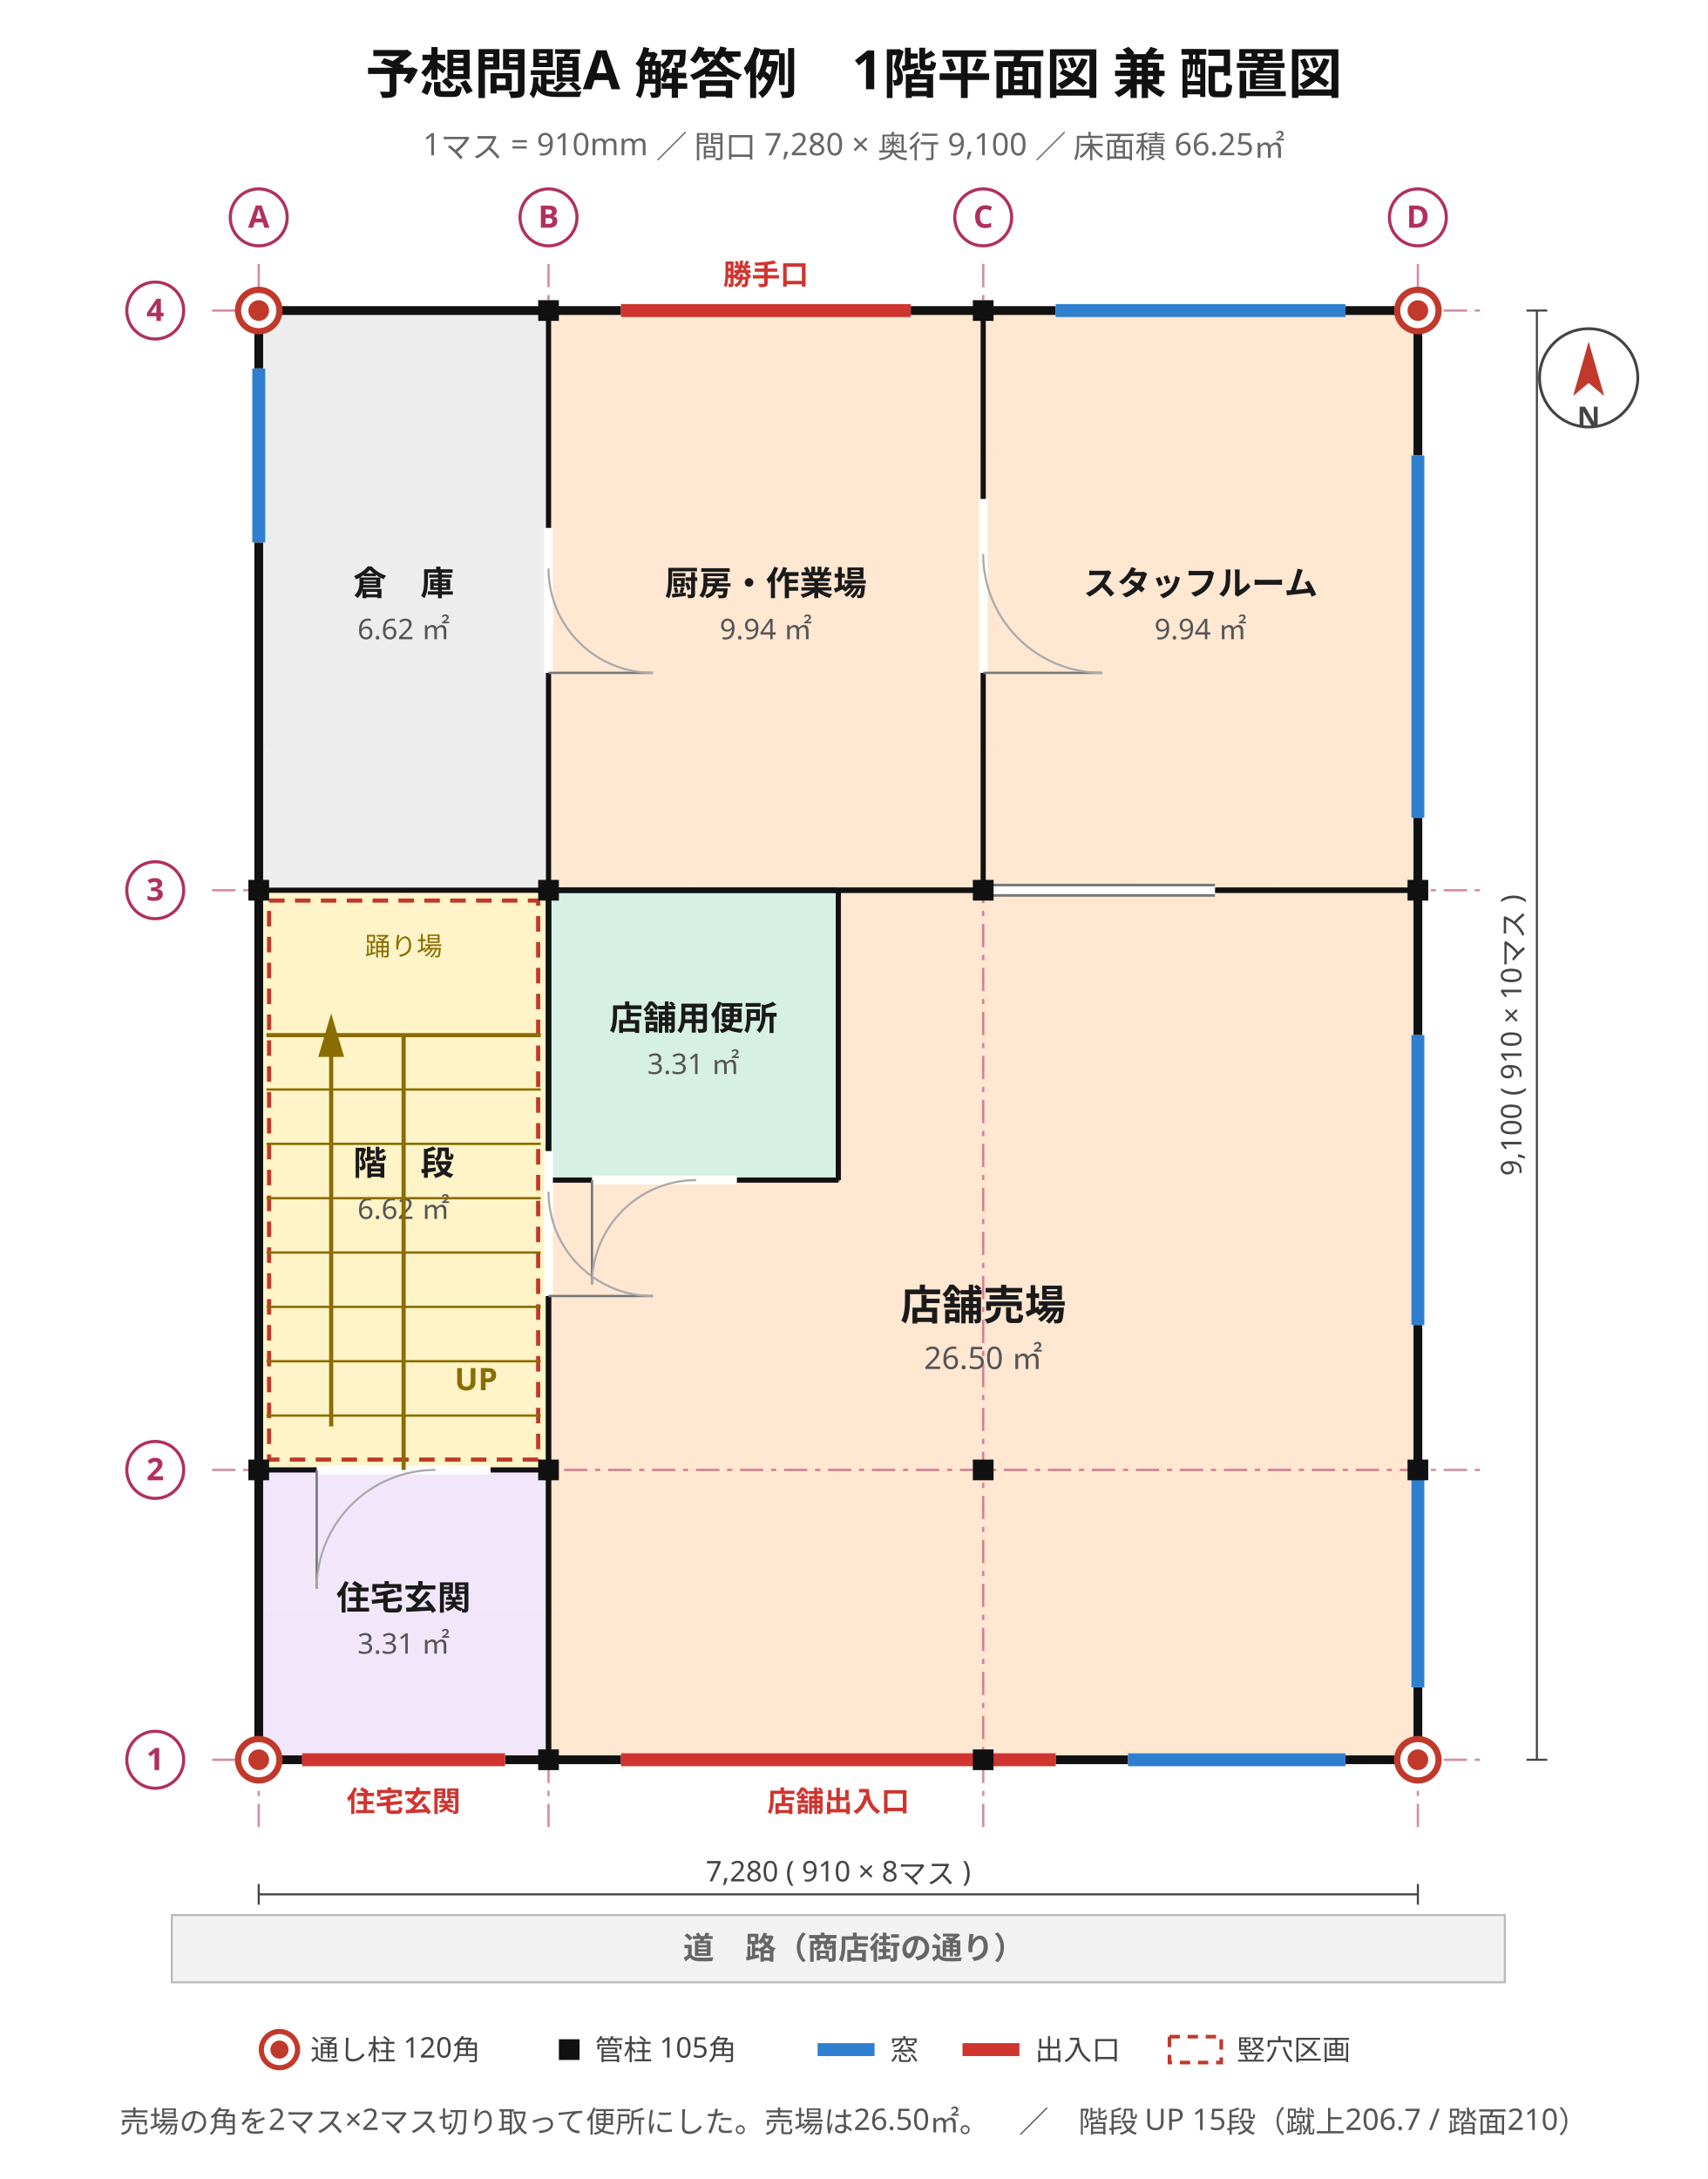
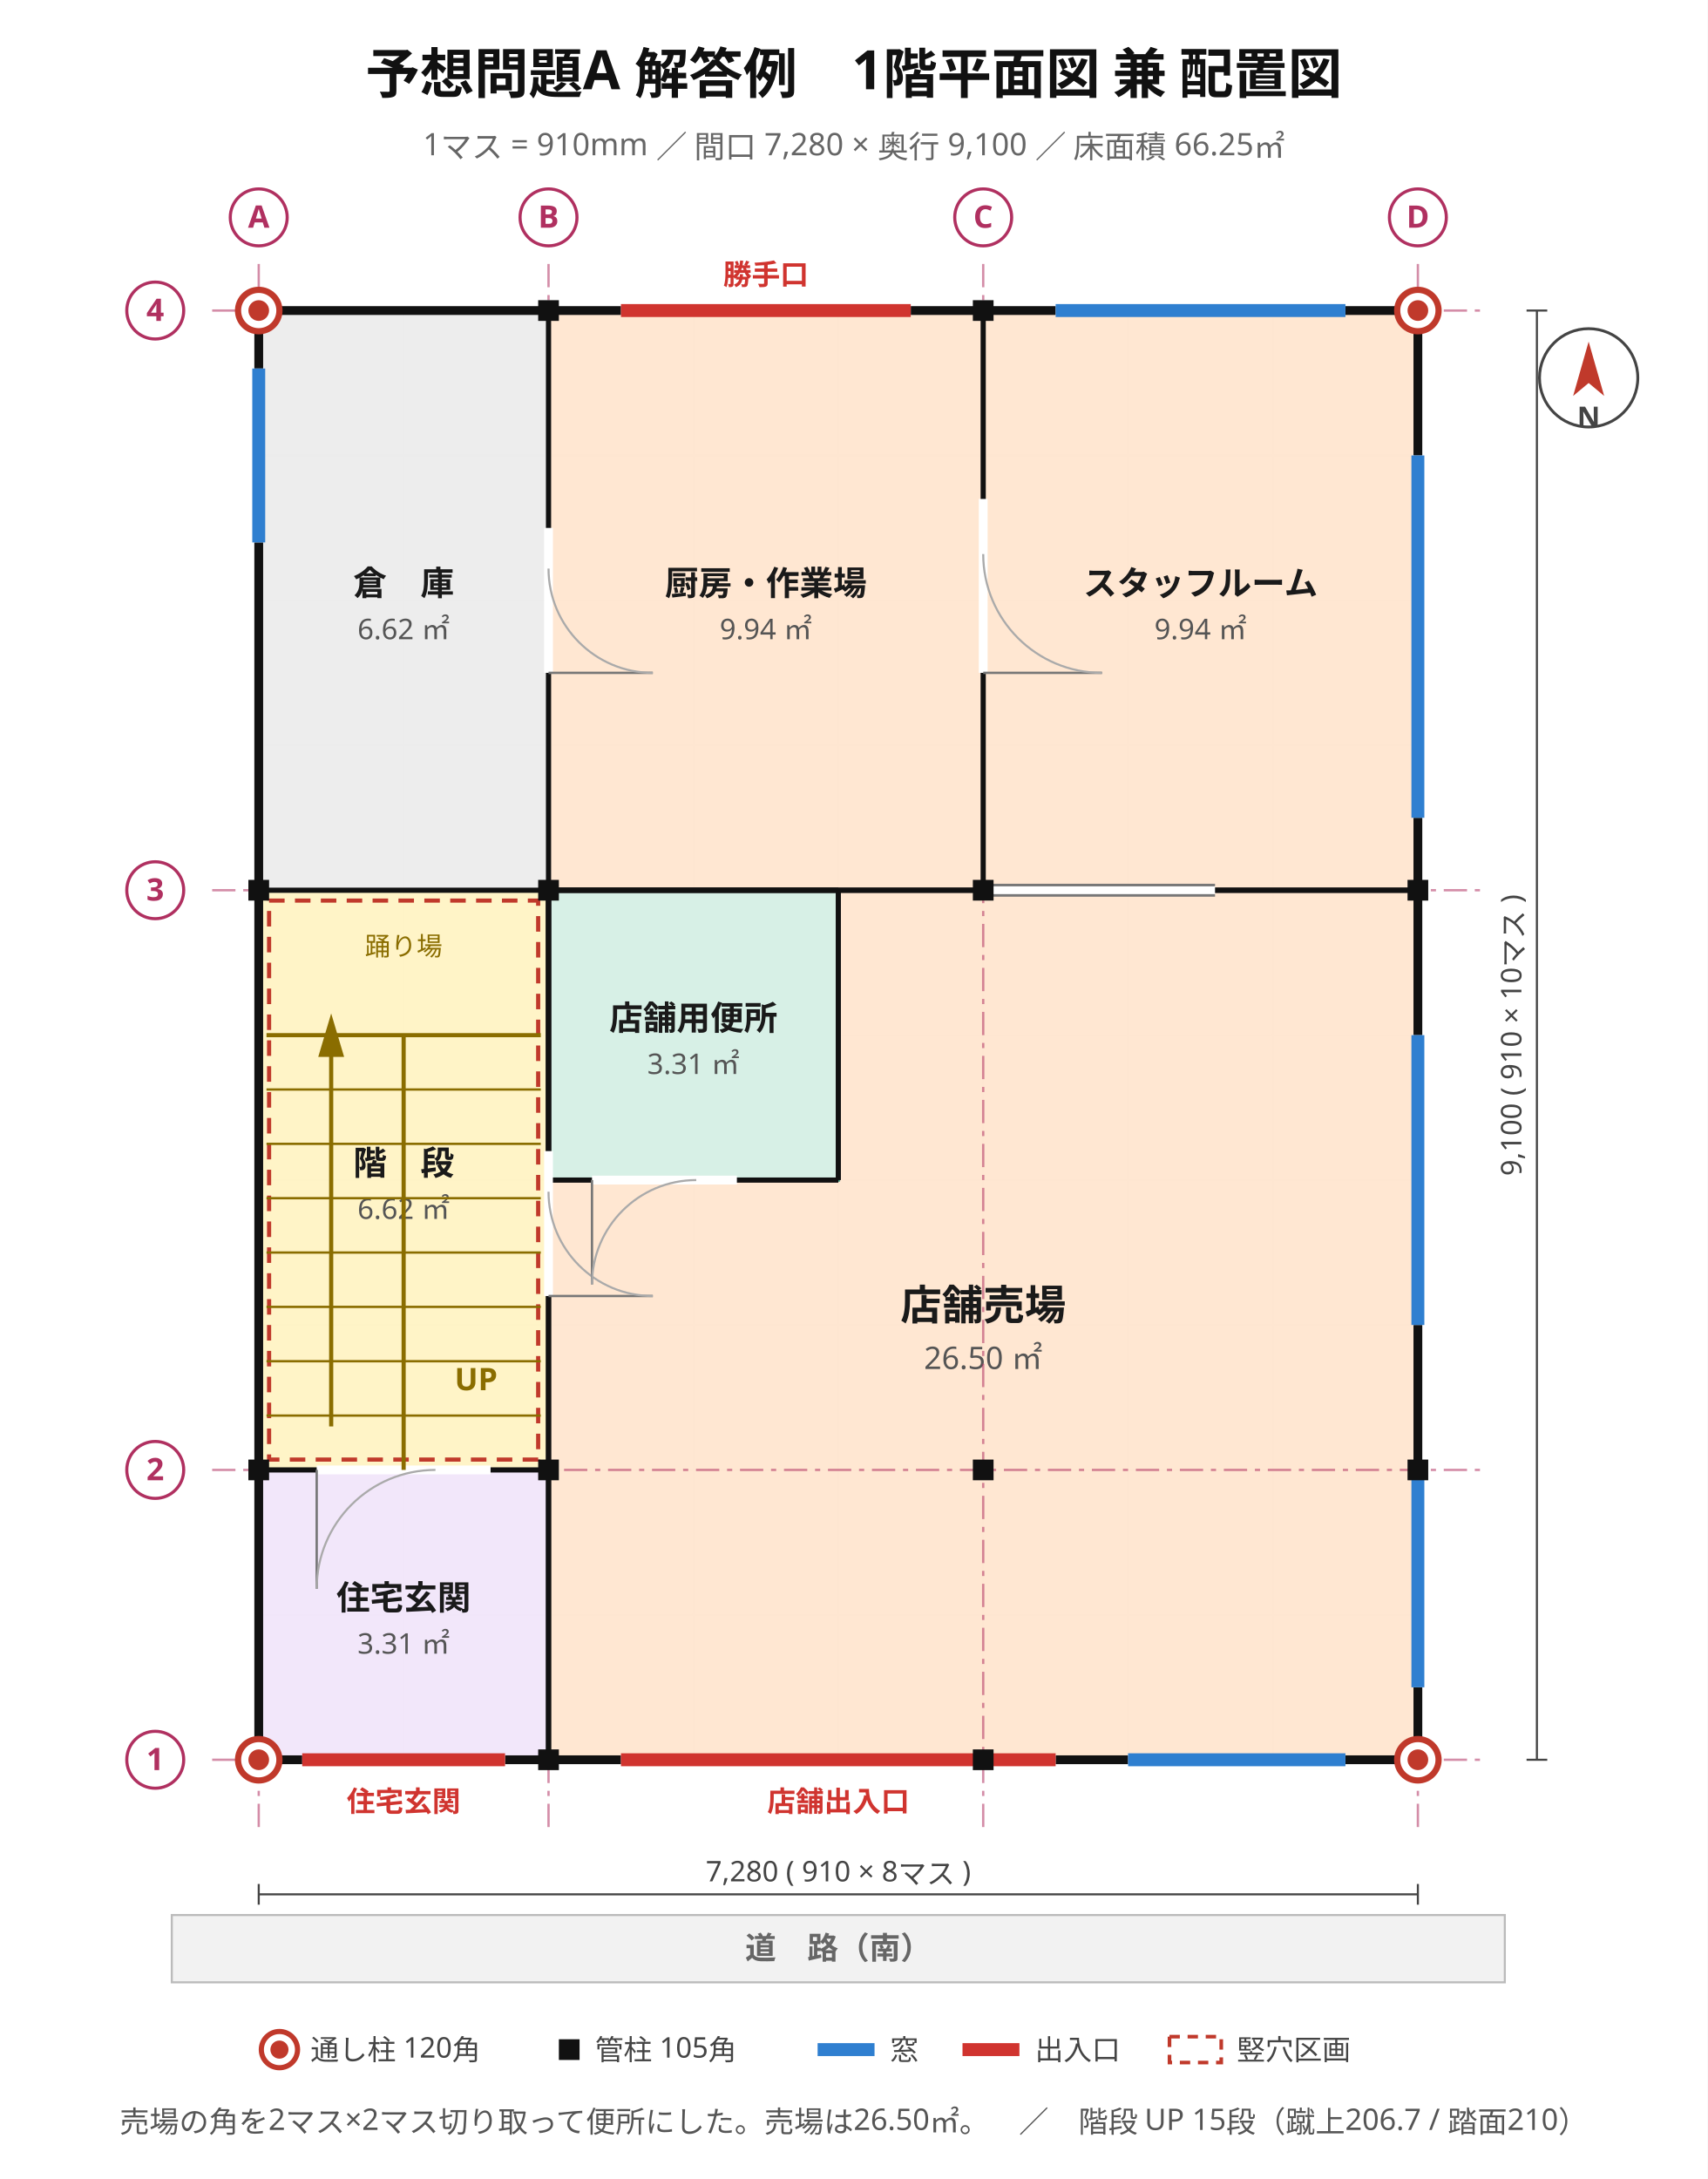
<svg xmlns="http://www.w3.org/2000/svg" viewBox="0 0 660 842" width="660" height="842" font-family="'Hiragino Sans','Hiragino Kaku Gothic ProN','Noto Sans JP','Yu Gothic',Meiryo,'IPAGothic',sans-serif">
  <rect width="660" height="842" fill="#ffffff" />
  <text x="330" y="36" font-size="21" text-anchor="middle" fill="#111" font-weight="700" font-family="'Hiragino Sans','Hiragino Kaku Gothic ProN','Noto Sans JP','Yu Gothic',Meiryo,'IPAGothic',sans-serif">予想問題A 解答例　1階平面図 兼 配置図</text>
  <text x="330" y="60" font-size="12" text-anchor="middle" fill="#666" font-weight="400" font-family="'Hiragino Sans','Hiragino Kaku Gothic ProN','Noto Sans JP','Yu Gothic',Meiryo,'IPAGothic',sans-serif">1マス = 910mm ／ 間口 7,280 × 奥行 9,100 ／ 床面積 66.25㎡</text>
  <line x1="100" y1="120" x2="100" y2="680" stroke="#e8e8e8" stroke-width="0.7" />
  <line x1="156" y1="120" x2="156" y2="680" stroke="#e8e8e8" stroke-width="0.7" />
  <line x1="212" y1="120" x2="212" y2="680" stroke="#e8e8e8" stroke-width="0.7" />
  <line x1="268" y1="120" x2="268" y2="680" stroke="#e8e8e8" stroke-width="0.7" />
  <line x1="324" y1="120" x2="324" y2="680" stroke="#e8e8e8" stroke-width="0.7" />
  <line x1="380" y1="120" x2="380" y2="680" stroke="#e8e8e8" stroke-width="0.7" />
  <line x1="436" y1="120" x2="436" y2="680" stroke="#e8e8e8" stroke-width="0.7" />
  <line x1="492" y1="120" x2="492" y2="680" stroke="#e8e8e8" stroke-width="0.7" />
  <line x1="548" y1="120" x2="548" y2="680" stroke="#e8e8e8" stroke-width="0.7" />
  <line x1="100" y1="680" x2="548" y2="680" stroke="#e8e8e8" stroke-width="0.7" />
  <line x1="100" y1="624" x2="548" y2="624" stroke="#e8e8e8" stroke-width="0.7" />
  <line x1="100" y1="568" x2="548" y2="568" stroke="#e8e8e8" stroke-width="0.7" />
  <line x1="100" y1="512" x2="548" y2="512" stroke="#e8e8e8" stroke-width="0.7" />
  <line x1="100" y1="456" x2="548" y2="456" stroke="#e8e8e8" stroke-width="0.7" />
  <line x1="100" y1="400" x2="548" y2="400" stroke="#e8e8e8" stroke-width="0.7" />
  <line x1="100" y1="344" x2="548" y2="344" stroke="#e8e8e8" stroke-width="0.7" />
  <line x1="100" y1="288" x2="548" y2="288" stroke="#e8e8e8" stroke-width="0.7" />
  <line x1="100" y1="232" x2="548" y2="232" stroke="#e8e8e8" stroke-width="0.7" />
  <line x1="100" y1="176" x2="548" y2="176" stroke="#e8e8e8" stroke-width="0.7" />
  <line x1="100" y1="120" x2="548" y2="120" stroke="#e8e8e8" stroke-width="0.7" />
  <rect x="100" y="568" width="112" height="112" fill="#f1e6fa" stroke="#8b62b5" stroke-width="1.2" opacity="0.95" />
  <text x="156" y="622" font-size="13" text-anchor="middle" fill="#1a1a1a" font-weight="700" font-family="'Hiragino Sans','Hiragino Kaku Gothic ProN','Noto Sans JP','Yu Gothic',Meiryo,'IPAGothic',sans-serif">住宅玄関</text>
  <text x="156" y="639" font-size="11" text-anchor="middle" fill="#555" font-weight="400" font-family="'Hiragino Sans','Hiragino Kaku Gothic ProN','Noto Sans JP','Yu Gothic',Meiryo,'IPAGothic',sans-serif">3.31 ㎡</text>
  <rect x="100" y="344" width="112" height="224" fill="#fff3c4" stroke="#bb9508" stroke-width="1.2" opacity="0.95" />
  <text x="156" y="454" font-size="13" text-anchor="middle" fill="#1a1a1a" font-weight="700" font-family="'Hiragino Sans','Hiragino Kaku Gothic ProN','Noto Sans JP','Yu Gothic',Meiryo,'IPAGothic',sans-serif">階　段</text>
  <text x="156" y="471" font-size="11" text-anchor="middle" fill="#555" font-weight="400" font-family="'Hiragino Sans','Hiragino Kaku Gothic ProN','Noto Sans JP','Yu Gothic',Meiryo,'IPAGothic',sans-serif">6.62 ㎡</text>
  <rect x="100" y="120" width="112" height="224" fill="#ececec" stroke="#8a8a8a" stroke-width="1.2" opacity="0.95" />
  <text x="156" y="230" font-size="13" text-anchor="middle" fill="#1a1a1a" font-weight="700" font-family="'Hiragino Sans','Hiragino Kaku Gothic ProN','Noto Sans JP','Yu Gothic',Meiryo,'IPAGothic',sans-serif">倉　庫</text>
  <text x="156" y="247" font-size="11" text-anchor="middle" fill="#555" font-weight="400" font-family="'Hiragino Sans','Hiragino Kaku Gothic ProN','Noto Sans JP','Yu Gothic',Meiryo,'IPAGothic',sans-serif">6.62 ㎡</text>
  <rect x="212" y="344" width="336" height="336" fill="#ffe6d0" stroke="#c9762f" stroke-width="1.2" opacity="0.95" />
  <text x="380" y="510" font-size="16" text-anchor="middle" fill="#1a1a1a" font-weight="700" font-family="'Hiragino Sans','Hiragino Kaku Gothic ProN','Noto Sans JP','Yu Gothic',Meiryo,'IPAGothic',sans-serif">店舗売場</text>
  <text x="380" y="529" font-size="12" text-anchor="middle" fill="#555" font-weight="400" font-family="'Hiragino Sans','Hiragino Kaku Gothic ProN','Noto Sans JP','Yu Gothic',Meiryo,'IPAGothic',sans-serif">26.50 ㎡</text>
  <rect x="212" y="344" width="112" height="112" fill="#d5f0e7" stroke="#2f9077" stroke-width="1.2" opacity="0.95" />
  <text x="268" y="398" font-size="13" text-anchor="middle" fill="#1a1a1a" font-weight="700" font-family="'Hiragino Sans','Hiragino Kaku Gothic ProN','Noto Sans JP','Yu Gothic',Meiryo,'IPAGothic',sans-serif">店舗用便所</text>
  <text x="268" y="415" font-size="11" text-anchor="middle" fill="#555" font-weight="400" font-family="'Hiragino Sans','Hiragino Kaku Gothic ProN','Noto Sans JP','Yu Gothic',Meiryo,'IPAGothic',sans-serif">3.31 ㎡</text>
  <rect x="212" y="120" width="168" height="224" fill="#ffe6d0" stroke="#c9762f" stroke-width="1.2" opacity="0.95" />
  <text x="296" y="230" font-size="13" text-anchor="middle" fill="#1a1a1a" font-weight="700" font-family="'Hiragino Sans','Hiragino Kaku Gothic ProN','Noto Sans JP','Yu Gothic',Meiryo,'IPAGothic',sans-serif">厨房・作業場</text>
  <text x="296" y="247" font-size="11" text-anchor="middle" fill="#555" font-weight="400" font-family="'Hiragino Sans','Hiragino Kaku Gothic ProN','Noto Sans JP','Yu Gothic',Meiryo,'IPAGothic',sans-serif">9.94 ㎡</text>
  <rect x="380" y="120" width="168" height="224" fill="#ffe6d0" stroke="#c9762f" stroke-width="1.2" opacity="0.95" />
  <text x="464" y="230" font-size="13" text-anchor="middle" fill="#1a1a1a" font-weight="700" font-family="'Hiragino Sans','Hiragino Kaku Gothic ProN','Noto Sans JP','Yu Gothic',Meiryo,'IPAGothic',sans-serif">スタッフルーム</text>
  <text x="464" y="247" font-size="11" text-anchor="middle" fill="#555" font-weight="400" font-family="'Hiragino Sans','Hiragino Kaku Gothic ProN','Noto Sans JP','Yu Gothic',Meiryo,'IPAGothic',sans-serif">9.94 ㎡</text>
  <line x1="100" y1="102" x2="100" y2="706" stroke="#b03060" stroke-width="0.9" stroke-dasharray="9 3 2 3" opacity="0.55" />
  <line x1="212" y1="102" x2="212" y2="706" stroke="#b03060" stroke-width="0.9" stroke-dasharray="9 3 2 3" opacity="0.55" />
  <line x1="380" y1="102" x2="380" y2="706" stroke="#b03060" stroke-width="0.9" stroke-dasharray="9 3 2 3" opacity="0.55" />
  <line x1="548" y1="102" x2="548" y2="706" stroke="#b03060" stroke-width="0.9" stroke-dasharray="9 3 2 3" opacity="0.55" />
  <line x1="82" y1="680" x2="574" y2="680" stroke="#b03060" stroke-width="0.9" stroke-dasharray="9 3 2 3" opacity="0.55" />
  <line x1="82" y1="568" x2="574" y2="568" stroke="#b03060" stroke-width="0.9" stroke-dasharray="9 3 2 3" opacity="0.55" />
  <line x1="82" y1="344" x2="574" y2="344" stroke="#b03060" stroke-width="0.9" stroke-dasharray="9 3 2 3" opacity="0.55" />
  <line x1="82" y1="120" x2="574" y2="120" stroke="#b03060" stroke-width="0.9" stroke-dasharray="9 3 2 3" opacity="0.55" />
  <rect x="100" y="120" width="448" height="560" stroke="#111" stroke-width="3.4" fill="none" />
  <line x1="240" y1="680" x2="408" y2="680" stroke="#ffffff" stroke-width="4.2" />
  <line x1="240" y1="680" x2="408" y2="680" stroke="#d0342f" stroke-width="5.0" />
  <text x="324" y="700" font-size="11" text-anchor="middle" fill="#d0342f" font-weight="700" font-family="'Hiragino Sans','Hiragino Kaku Gothic ProN','Noto Sans JP','Yu Gothic',Meiryo,'IPAGothic',sans-serif">店舗出入口</text>
  <line x1="116.8" y1="680" x2="195.2" y2="680" stroke="#ffffff" stroke-width="4.2" />
  <line x1="116.8" y1="680" x2="195.2" y2="680" stroke="#d0342f" stroke-width="5.0" />
  <text x="156" y="700" font-size="11" text-anchor="middle" fill="#d0342f" font-weight="700" font-family="'Hiragino Sans','Hiragino Kaku Gothic ProN','Noto Sans JP','Yu Gothic',Meiryo,'IPAGothic',sans-serif">住宅玄関</text>
  <line x1="436" y1="680" x2="520" y2="680" stroke="#ffffff" stroke-width="4.2" />
  <line x1="436" y1="680" x2="520" y2="680" stroke="#2f7fd0" stroke-width="5.0" />
  <line x1="240" y1="120" x2="352" y2="120" stroke="#ffffff" stroke-width="4.2" />
  <line x1="240" y1="120" x2="352" y2="120" stroke="#d0342f" stroke-width="5.0" />
  <text x="296" y="110" font-size="11" text-anchor="middle" fill="#d0342f" font-weight="700" font-family="'Hiragino Sans','Hiragino Kaku Gothic ProN','Noto Sans JP','Yu Gothic',Meiryo,'IPAGothic',sans-serif">勝手口</text>
  <line x1="408" y1="120" x2="520" y2="120" stroke="#ffffff" stroke-width="4.2" />
  <line x1="408" y1="120" x2="520" y2="120" stroke="#2f7fd0" stroke-width="5.0" />
  <line x1="100" y1="209.6" x2="100" y2="142.4" stroke="#ffffff" stroke-width="4.2" />
  <line x1="100" y1="209.6" x2="100" y2="142.4" stroke="#2f7fd0" stroke-width="5.0" />
  <line x1="548" y1="652" x2="548" y2="568" stroke="#ffffff" stroke-width="4.2" />
  <line x1="548" y1="652" x2="548" y2="568" stroke="#2f7fd0" stroke-width="5.0" />
  <line x1="548" y1="512" x2="548" y2="400" stroke="#ffffff" stroke-width="4.2" />
  <line x1="548" y1="512" x2="548" y2="400" stroke="#2f7fd0" stroke-width="5.0" />
  <line x1="548" y1="316" x2="548" y2="176" stroke="#ffffff" stroke-width="4.2" />
  <line x1="548" y1="316" x2="548" y2="176" stroke="#2f7fd0" stroke-width="5.0" />
+   <line x1="212" y1="344" x2="548" y2="344" stroke="#111" stroke-width="2.0" />
  <line x1="212" y1="344" x2="380" y2="344" stroke="#111" stroke-width="2.0" />
+   <line x1="212" y1="680" x2="212" y2="344" stroke="#111" stroke-width="2.0" />
+   <line x1="100" y1="568" x2="212" y2="568" stroke="#111" stroke-width="2.0" />
  <line x1="212" y1="344" x2="212" y2="120" stroke="#111" stroke-width="2.0" />
-   <line x1="212" y1="680" x2="212" y2="344" stroke="#111" stroke-width="2.0" />
-   <line x1="212" y1="344" x2="548" y2="344" stroke="#111" stroke-width="2.0" />
-   <line x1="380" y1="344" x2="380" y2="120" stroke="#111" stroke-width="2.0" />
-   <line x1="100" y1="568" x2="212" y2="568" stroke="#111" stroke-width="2.0" />
-   <line x1="212" y1="456" x2="324" y2="456" stroke="#111" stroke-width="2.0" />
  <line x1="212" y1="568" x2="212" y2="344" stroke="#111" stroke-width="2.0" />
  <line x1="212" y1="456" x2="212" y2="344" stroke="#111" stroke-width="2.0" />
  <line x1="212" y1="344" x2="324" y2="344" stroke="#111" stroke-width="2.0" />
  <line x1="212" y1="680" x2="212" y2="568" stroke="#111" stroke-width="2.0" />
  <line x1="324" y1="456" x2="324" y2="344" stroke="#111" stroke-width="2.0" />
  <line x1="380" y1="344" x2="548" y2="344" stroke="#111" stroke-width="2.0" />
+   <line x1="212" y1="456" x2="324" y2="456" stroke="#111" stroke-width="2.0" />
+   <line x1="380" y1="344" x2="380" y2="120" stroke="#111" stroke-width="2.0" />
  <line x1="100" y1="344" x2="212" y2="344" stroke="#111" stroke-width="2.0" />
  <line x1="122.4" y1="568" x2="189.6" y2="568" stroke="#ffffff" stroke-width="3.4" />
  <line x1="122.4" y1="568" x2="122.4" y2="613.92" stroke="#777" stroke-width="0.9" />
  <path d="M 122.4 613.9 A 45.9 45.9 0 0 1 168.3 568.0" stroke="#aaa" stroke-width="0.8" fill="none" />
  <line x1="212" y1="500.8" x2="212" y2="444.8" stroke="#ffffff" stroke-width="3.4" />
  <line x1="212" y1="500.8" x2="252.32" y2="500.8" stroke="#777" stroke-width="0.9" />
  <path d="M 252.3 500.8 A 40.3 40.3 0 0 1 212.0 460.5" stroke="#aaa" stroke-width="0.8" fill="none" />
  <line x1="228.8" y1="456" x2="284.8" y2="456" stroke="#ffffff" stroke-width="3.4" />
  <line x1="228.8" y1="456" x2="228.8" y2="496.32" stroke="#777" stroke-width="0.9" />
  <path d="M 228.8 496.3 A 40.3 40.3 0 0 1 269.1 456.0" stroke="#aaa" stroke-width="0.8" fill="none" />
  <line x1="380" y1="344" x2="469.6" y2="344" stroke="#ffffff" stroke-width="3.4" />
  <line x1="380" y1="342" x2="469.6" y2="342" stroke="#777" stroke-width="1.0" />
  <line x1="380" y1="346" x2="469.6" y2="346" stroke="#777" stroke-width="1.0" />
  <line x1="212" y1="260" x2="212" y2="204" stroke="#ffffff" stroke-width="3.4" />
  <line x1="212" y1="260" x2="252.32" y2="260" stroke="#777" stroke-width="0.9" />
  <path d="M 252.3 260.0 A 40.3 40.3 0 0 1 212.0 219.7" stroke="#aaa" stroke-width="0.8" fill="none" />
  <line x1="380" y1="260" x2="380" y2="192.8" stroke="#ffffff" stroke-width="3.4" />
  <line x1="380" y1="260" x2="425.92" y2="260" stroke="#777" stroke-width="0.9" />
  <path d="M 425.9 260.0 A 45.9 45.9 0 0 1 380.0 214.1" stroke="#aaa" stroke-width="0.8" fill="none" />
  <rect x="104" y="348" width="104" height="216" fill="none" stroke="#c0392b" stroke-width="1.6" stroke-dasharray="6 4" />
  <line x1="156" y1="568" x2="156" y2="400" stroke="#8a6d00" stroke-width="1.6" />
  <line x1="103" y1="547" x2="156" y2="547" stroke="#8a6d00" stroke-width="0.9" />
  <line x1="156" y1="547" x2="209" y2="547" stroke="#8a6d00" stroke-width="0.9" />
  <line x1="103" y1="526" x2="156" y2="526" stroke="#8a6d00" stroke-width="0.9" />
  <line x1="156" y1="526" x2="209" y2="526" stroke="#8a6d00" stroke-width="0.9" />
  <line x1="103" y1="505" x2="156" y2="505" stroke="#8a6d00" stroke-width="0.9" />
  <line x1="156" y1="505" x2="209" y2="505" stroke="#8a6d00" stroke-width="0.9" />
  <line x1="103" y1="484" x2="156" y2="484" stroke="#8a6d00" stroke-width="0.9" />
  <line x1="156" y1="484" x2="209" y2="484" stroke="#8a6d00" stroke-width="0.9" />
  <line x1="103" y1="463" x2="156" y2="463" stroke="#8a6d00" stroke-width="0.9" />
  <line x1="156" y1="463" x2="209" y2="463" stroke="#8a6d00" stroke-width="0.9" />
  <line x1="103" y1="442" x2="156" y2="442" stroke="#8a6d00" stroke-width="0.9" />
  <line x1="156" y1="442" x2="209" y2="442" stroke="#8a6d00" stroke-width="0.9" />
  <line x1="103" y1="421" x2="156" y2="421" stroke="#8a6d00" stroke-width="0.9" />
  <line x1="156" y1="421" x2="209" y2="421" stroke="#8a6d00" stroke-width="0.9" />
  <line x1="103" y1="400" x2="209" y2="400" stroke="#8a6d00" stroke-width="1.6" />
  <text x="156" y="369.2" font-size="10" text-anchor="middle" fill="#8a6d00" font-weight="400" font-family="'Hiragino Sans','Hiragino Kaku Gothic ProN','Noto Sans JP','Yu Gothic',Meiryo,'IPAGothic',sans-serif">踊り場</text>
  <line x1="128" y1="551.2" x2="128" y2="405.6" stroke="#8a6d00" stroke-width="1.6" />
  <polygon points="128,391.6 123,408.4 133,408.4" fill="#8a6d00" />
  <text x="184" y="537.2" font-size="12" text-anchor="middle" fill="#8a6d00" font-weight="700" font-family="'Hiragino Sans','Hiragino Kaku Gothic ProN','Noto Sans JP','Yu Gothic',Meiryo,'IPAGothic',sans-serif">UP</text>
  <rect x="208" y="676" width="8" height="8" fill="#111" />
  <rect x="376" y="676" width="8" height="8" fill="#111" />
  <rect x="96" y="564" width="8" height="8" fill="#111" />
  <rect x="544" y="564" width="8" height="8" fill="#111" />
  <rect x="96" y="340" width="8" height="8" fill="#111" />
  <rect x="544" y="340" width="8" height="8" fill="#111" />
  <rect x="208" y="116" width="8" height="8" fill="#111" />
  <rect x="376" y="116" width="8" height="8" fill="#111" />
  <rect x="208" y="564" width="8" height="8" fill="#111" />
  <rect x="376" y="564" width="8" height="8" fill="#111" />
  <rect x="208" y="340" width="8" height="8" fill="#111" />
  <rect x="376" y="340" width="8" height="8" fill="#111" />
  <circle cx="100" cy="680" r="8" fill="#ffffff" stroke="#c0392b" stroke-width="2.4" />
  <circle cx="100" cy="680" r="4" fill="#c0392b" />
  <circle cx="548" cy="680" r="8" fill="#ffffff" stroke="#c0392b" stroke-width="2.4" />
  <circle cx="548" cy="680" r="4" fill="#c0392b" />
  <circle cx="100" cy="120" r="8" fill="#ffffff" stroke="#c0392b" stroke-width="2.4" />
  <circle cx="100" cy="120" r="4" fill="#c0392b" />
  <circle cx="548" cy="120" r="8" fill="#ffffff" stroke="#c0392b" stroke-width="2.4" />
  <circle cx="548" cy="120" r="4" fill="#c0392b" />
  <circle cx="100" cy="84" r="11" fill="#ffffff" stroke="#b03060" stroke-width="1.2" />
  <text x="100" y="88" font-size="12" text-anchor="middle" fill="#b03060" font-weight="700" font-family="'Hiragino Sans','Hiragino Kaku Gothic ProN','Noto Sans JP','Yu Gothic',Meiryo,'IPAGothic',sans-serif">A</text>
  <circle cx="212" cy="84" r="11" fill="#ffffff" stroke="#b03060" stroke-width="1.2" />
  <text x="212" y="88" font-size="12" text-anchor="middle" fill="#b03060" font-weight="700" font-family="'Hiragino Sans','Hiragino Kaku Gothic ProN','Noto Sans JP','Yu Gothic',Meiryo,'IPAGothic',sans-serif">B</text>
  <circle cx="380" cy="84" r="11" fill="#ffffff" stroke="#b03060" stroke-width="1.2" />
  <text x="380" y="88" font-size="12" text-anchor="middle" fill="#b03060" font-weight="700" font-family="'Hiragino Sans','Hiragino Kaku Gothic ProN','Noto Sans JP','Yu Gothic',Meiryo,'IPAGothic',sans-serif">C</text>
  <circle cx="548" cy="84" r="11" fill="#ffffff" stroke="#b03060" stroke-width="1.2" />
  <text x="548" y="88" font-size="12" text-anchor="middle" fill="#b03060" font-weight="700" font-family="'Hiragino Sans','Hiragino Kaku Gothic ProN','Noto Sans JP','Yu Gothic',Meiryo,'IPAGothic',sans-serif">D</text>
  <circle cx="60" cy="680" r="11" fill="#ffffff" stroke="#b03060" stroke-width="1.2" />
  <text x="60" y="684" font-size="12" text-anchor="middle" fill="#b03060" font-weight="700" font-family="'Hiragino Sans','Hiragino Kaku Gothic ProN','Noto Sans JP','Yu Gothic',Meiryo,'IPAGothic',sans-serif">1</text>
  <circle cx="60" cy="568" r="11" fill="#ffffff" stroke="#b03060" stroke-width="1.2" />
  <text x="60" y="572" font-size="12" text-anchor="middle" fill="#b03060" font-weight="700" font-family="'Hiragino Sans','Hiragino Kaku Gothic ProN','Noto Sans JP','Yu Gothic',Meiryo,'IPAGothic',sans-serif">2</text>
  <circle cx="60" cy="344" r="11" fill="#ffffff" stroke="#b03060" stroke-width="1.2" />
  <text x="60" y="348" font-size="12" text-anchor="middle" fill="#b03060" font-weight="700" font-family="'Hiragino Sans','Hiragino Kaku Gothic ProN','Noto Sans JP','Yu Gothic',Meiryo,'IPAGothic',sans-serif">3</text>
  <circle cx="60" cy="120" r="11" fill="#ffffff" stroke="#b03060" stroke-width="1.2" />
  <text x="60" y="124" font-size="12" text-anchor="middle" fill="#b03060" font-weight="700" font-family="'Hiragino Sans','Hiragino Kaku Gothic ProN','Noto Sans JP','Yu Gothic',Meiryo,'IPAGothic',sans-serif">4</text>
  <line x1="100" y1="732" x2="548" y2="732" stroke="#444" stroke-width="0.8" />
  <line x1="100" y1="728" x2="100" y2="736" stroke="#444" stroke-width="0.8" />
  <line x1="548" y1="728" x2="548" y2="736" stroke="#444" stroke-width="0.8" />
  <text x="324" y="727" font-size="11" text-anchor="middle" fill="#444" font-weight="400" font-family="'Hiragino Sans','Hiragino Kaku Gothic ProN','Noto Sans JP','Yu Gothic',Meiryo,'IPAGothic',sans-serif">7,280  ( 910 × 8マス )</text>
  <line x1="594" y1="680" x2="594" y2="120" stroke="#444" stroke-width="0.8" />
  <line x1="590" y1="680" x2="598" y2="680" stroke="#444" stroke-width="0.8" />
  <line x1="590" y1="120" x2="598" y2="120" stroke="#444" stroke-width="0.8" />
  <g transform="translate(588,400) rotate(-90)">
    <text x="0" y="0" font-size="11" text-anchor="middle" fill="#444" font-weight="400" font-family="'Hiragino Sans','Hiragino Kaku Gothic ProN','Noto Sans JP','Yu Gothic',Meiryo,'IPAGothic',sans-serif">9,100  ( 910 × 10マス )</text>
  </g>
  <circle cx="614" cy="146" r="19" fill="#ffffff" stroke="#444" stroke-width="1.1" />
  <polygon points="614,132 608,153 614,148 620,153" fill="#c0392b" />
  <text x="614" y="165" font-size="11" text-anchor="middle" fill="#444" font-weight="700" font-family="'Hiragino Sans','Hiragino Kaku Gothic ProN','Noto Sans JP','Yu Gothic',Meiryo,'IPAGothic',sans-serif">N</text>
  <rect x="66.4" y="740" width="515.2" height="26" fill="#f2f2f2" stroke="#bbb" stroke-width="0.8" />
-   <text x="330" y="757" font-size="12" text-anchor="middle" fill="#666" font-weight="700" font-family="'Hiragino Sans','Hiragino Kaku Gothic ProN','Noto Sans JP','Yu Gothic',Meiryo,'IPAGothic',sans-serif">道　路（商店街の通り）</text>
+   <text x="324" y="757" font-size="12" text-anchor="middle" fill="#666" font-weight="700" font-family="'Hiragino Sans','Hiragino Kaku Gothic ProN','Noto Sans JP','Yu Gothic',Meiryo,'IPAGothic',sans-serif">道　路（南）</text>
  <circle cx="108" cy="792" r="7" fill="#ffffff" stroke="#c0392b" stroke-width="2.0" />
  <circle cx="108" cy="792" r="3.5" fill="#c0392b" />
  <text x="120" y="796" font-size="11" text-anchor="start" fill="#444" font-weight="400" font-family="'Hiragino Sans','Hiragino Kaku Gothic ProN','Noto Sans JP','Yu Gothic',Meiryo,'IPAGothic',sans-serif">通し柱 120角</text>
  <rect x="216" y="788" width="8" height="8" fill="#111" />
  <text x="230" y="796" font-size="11" text-anchor="start" fill="#444" font-weight="400" font-family="'Hiragino Sans','Hiragino Kaku Gothic ProN','Noto Sans JP','Yu Gothic',Meiryo,'IPAGothic',sans-serif">管柱 105角</text>
  <line x1="316" y1="792" x2="338" y2="792" stroke="#2f7fd0" stroke-width="5" />
  <text x="344" y="796" font-size="11" text-anchor="start" fill="#444" font-weight="400" font-family="'Hiragino Sans','Hiragino Kaku Gothic ProN','Noto Sans JP','Yu Gothic',Meiryo,'IPAGothic',sans-serif">窓</text>
  <line x1="372" y1="792" x2="394" y2="792" stroke="#d0342f" stroke-width="5" />
  <text x="400" y="796" font-size="11" text-anchor="start" fill="#444" font-weight="400" font-family="'Hiragino Sans','Hiragino Kaku Gothic ProN','Noto Sans JP','Yu Gothic',Meiryo,'IPAGothic',sans-serif">出入口</text>
  <rect x="452" y="787" width="20" height="10" fill="none" stroke="#c0392b" stroke-width="1.4" stroke-dasharray="4 3" />
  <text x="478" y="796" font-size="11" text-anchor="start" fill="#444" font-weight="400" font-family="'Hiragino Sans','Hiragino Kaku Gothic ProN','Noto Sans JP','Yu Gothic',Meiryo,'IPAGothic',sans-serif">竪穴区画</text>
  <text x="330" y="824" font-size="11.5" text-anchor="middle" fill="#555" font-weight="400" font-family="'Hiragino Sans','Hiragino Kaku Gothic ProN','Noto Sans JP','Yu Gothic',Meiryo,'IPAGothic',sans-serif">売場の角を2マス×2マス切り取って便所にした。売場は26.50㎡。　／　階段 UP 15段（蹴上206.7 / 踏面210）</text>
</svg>
